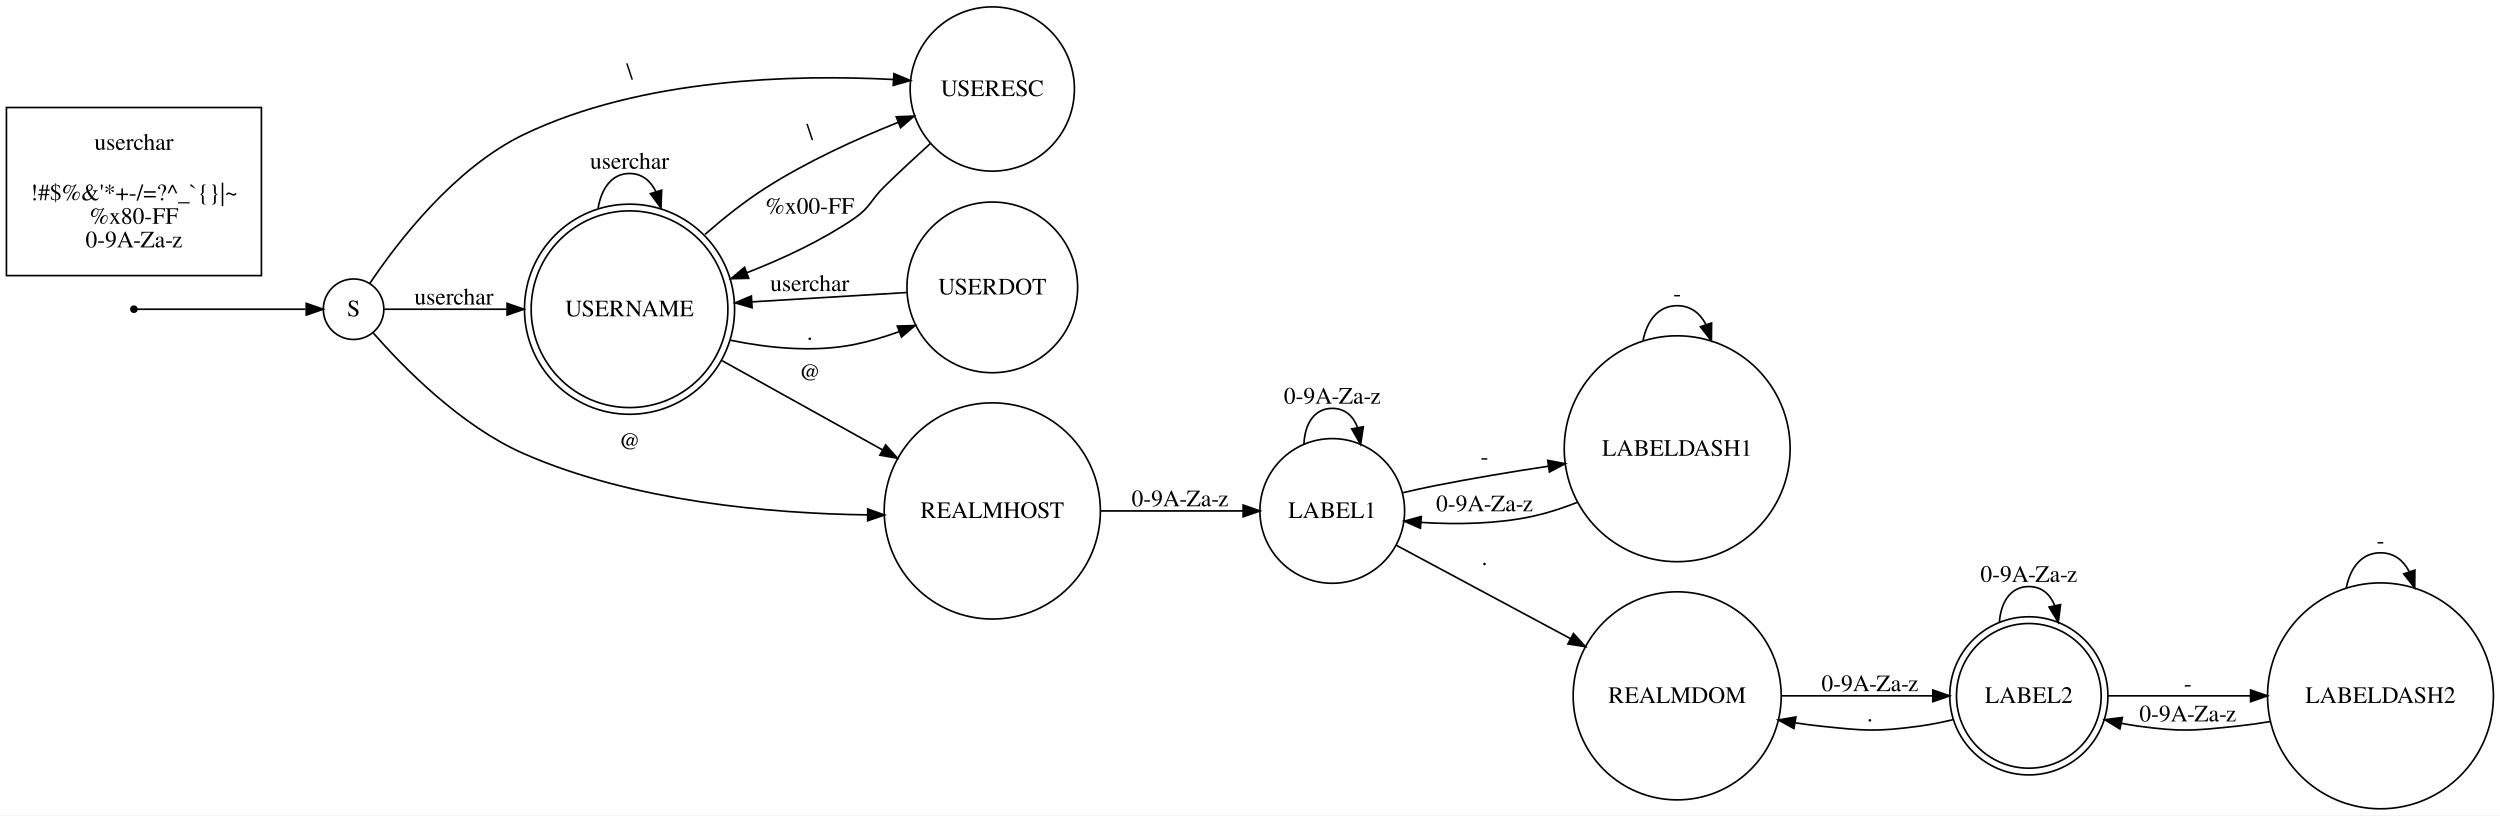
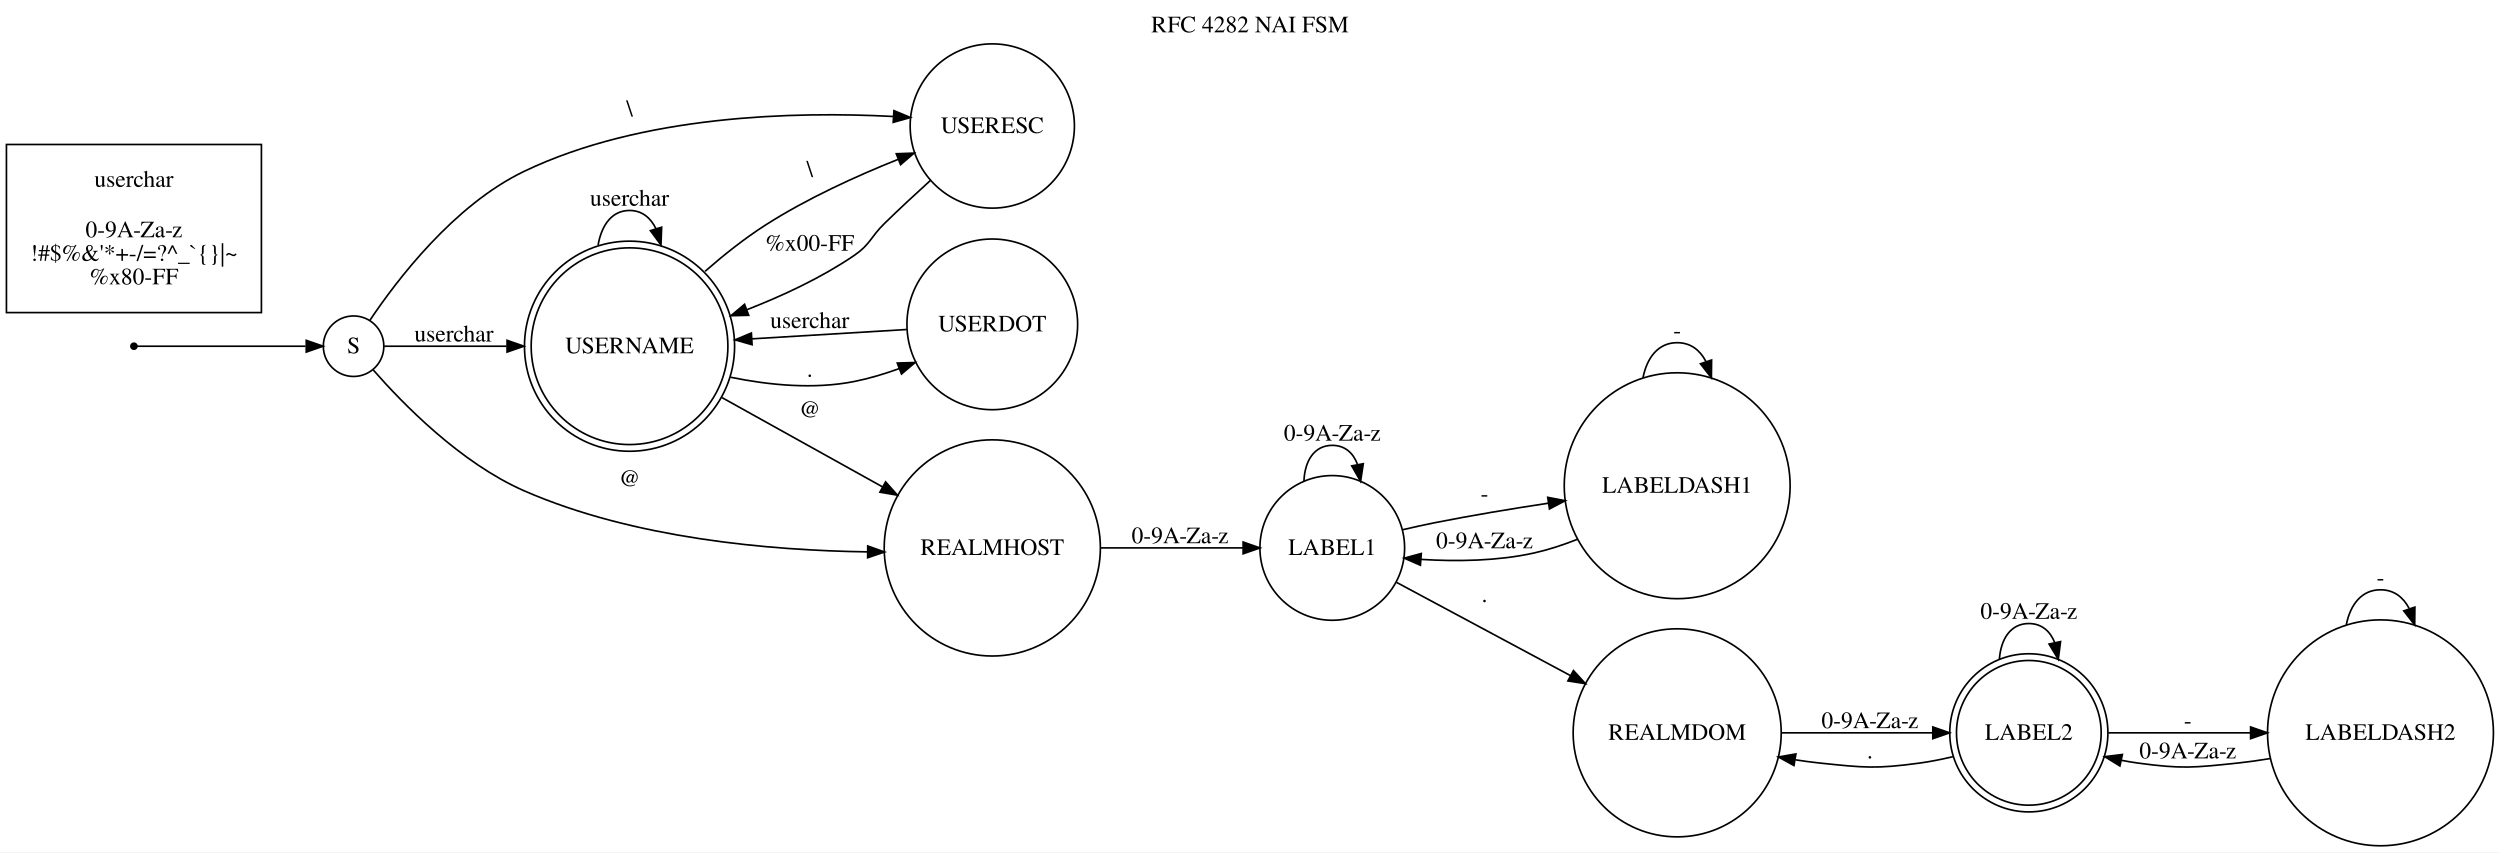
- <svg xmlns="http://www.w3.org/2000/svg" width="1487pt" height="485pt" viewBox="0.00 0.00 1487.23 485.03">
-   <g id="graph0" class="graph" transform="scale(1 1) rotate(0) translate(4 481.0279)">
-     <polygon fill="#ffffff" stroke="transparent" points="-4,4 -4,-481.028 1483.227,-481.028 1483.227,4 -4,4" />
+ <svg xmlns="http://www.w3.org/2000/svg" width="1487pt" height="507pt" viewBox="0.00 0.00 1487.23 507.03">
+   <g id="graph0" class="graph" transform="scale(1 1) rotate(0) translate(4 503.0279)">
+     <polygon fill="#ffffff" stroke="transparent" points="-4,4 -4,-503.028 1483.227,-503.028 1483.227,4 -4,4" />
+     <text text-anchor="middle" x="739.613" y="-483.828" font-family="Times,serif" font-size="14.00" fill="#000000">RFC 4282 NAI FSM</text>
    <g id="node1" class="node">
      <ellipse fill="none" stroke="#000000" cx="370.505" cy="-297.097" rx="58.517" ry="58.517" />
      <ellipse fill="none" stroke="#000000" cx="370.505" cy="-297.097" rx="62.501" ry="62.501" />
      <text text-anchor="middle" x="370.505" y="-292.897" font-family="Times,serif" font-size="14.00" fill="#000000">USERNAME</text>
    </g>
    <g id="edge17" class="edge">
      <path fill="none" stroke="#000000" d="M351.81,-357.316C353.914,-369.301 360.146,-377.847 370.505,-377.847 377.789,-377.847 383.032,-373.622 386.235,-366.947" />
      <polygon fill="#000000" stroke="#000000" points="389.603,-367.904 389.2,-357.316 382.913,-365.844 389.603,-367.904" />
      <text text-anchor="middle" x="370.505" y="-380.647" font-family="Times,serif" font-size="14.00" fill="#000000">userchar</text>
    </g>
    <g id="node5" class="node">
      <ellipse fill="none" stroke="#000000" cx="586.304" cy="-177.097" rx="64.305" ry="64.305" />
      <text text-anchor="middle" x="586.304" y="-172.897" font-family="Times,serif" font-size="14.00" fill="#000000">REALMHOST</text>
    </g>
    <g id="edge22" class="edge">
      <path fill="none" stroke="#000000" d="M425.519,-266.505C454.614,-250.326 490.526,-230.356 521.025,-213.397" />
      <polygon fill="#000000" stroke="#000000" points="522.848,-216.388 529.887,-208.469 519.447,-210.27 522.848,-216.388" />
      <text text-anchor="middle" x="477.704" y="-254.897" font-family="Times,serif" font-size="14.00" fill="#000000">@</text>
    </g>
    <g id="node10" class="node">
      <ellipse fill="none" stroke="#000000" cx="586.304" cy="-428.097" rx="48.862" ry="48.862" />
      <text text-anchor="middle" x="586.304" y="-423.897" font-family="Times,serif" font-size="14.00" fill="#000000">USERESC</text>
    </g>
    <g id="edge18" class="edge">
      <path fill="none" stroke="#000000" d="M415.445,-341.651C426.607,-351.418 438.921,-361.191 451.255,-369.097 475.799,-384.83 505.248,-398.246 530.374,-408.291" />
      <polygon fill="#000000" stroke="#000000" points="529.185,-411.584 539.773,-411.973 531.739,-405.066 529.185,-411.584" />
      <text text-anchor="middle" x="477.704" y="-397.897" font-family="Times,serif" font-size="14.00" fill="#000000">\</text>
    </g>
    <g id="node11" class="node">
      <ellipse fill="none" stroke="#000000" cx="586.304" cy="-310.097" rx="50.774" ry="50.774" />
      <text text-anchor="middle" x="586.304" y="-305.897" font-family="Times,serif" font-size="14.00" fill="#000000">USERDOT</text>
    </g>
    <g id="edge20" class="edge">
      <path fill="none" stroke="#000000" d="M430.564,-278.642C453.645,-273.908 480.194,-271.335 504.152,-276.097 513.046,-277.865 522.185,-280.612 530.987,-283.796" />
      <polygon fill="#000000" stroke="#000000" points="529.789,-287.085 540.38,-287.396 532.295,-280.549 529.789,-287.085" />
      <text text-anchor="middle" x="477.704" y="-278.897" font-family="Times,serif" font-size="14.00" fill="#000000">.</text>
    </g>
    <g id="node2" class="node">
      <ellipse fill="none" stroke="#000000" cx="1202.937" cy="-67.097" rx="43.037" ry="43.037" />
      <ellipse fill="none" stroke="#000000" cx="1202.937" cy="-67.097" rx="47.039" ry="47.039" />
      <text text-anchor="middle" x="1202.937" y="-62.897" font-family="Times,serif" font-size="14.00" fill="#000000">LABEL2</text>
    </g>
    <g id="edge10" class="edge">
      <path fill="none" stroke="#000000" d="M1185.419,-110.856C1186.266,-122.907 1192.105,-132.117 1202.937,-132.117 1210.553,-132.117 1215.701,-127.563 1218.38,-120.671" />
      <polygon fill="#000000" stroke="#000000" points="1221.811,-121.363 1220.454,-110.856 1214.963,-119.916 1221.811,-121.363" />
      <text text-anchor="middle" x="1202.937" y="-134.917" font-family="Times,serif" font-size="14.00" fill="#000000">0-9A-Za-z</text>
    </g>
    <g id="node8" class="node">
      <ellipse fill="none" stroke="#000000" cx="993.744" cy="-67.097" rx="61.891" ry="61.891" />
      <text text-anchor="middle" x="993.744" y="-62.897" font-family="Times,serif" font-size="14.00" fill="#000000">REALMDOM</text>
    </g>
    <g id="edge14" class="edge">
      <path fill="none" stroke="#000000" d="M1157.791,-52.921C1151.184,-51.338 1144.417,-49.98 1137.918,-49.097 1111.9,-45.562 1104.955,-46.365 1078.841,-49.097 1074.026,-49.601 1069.082,-50.261 1064.117,-51.03" />
      <polygon fill="#000000" stroke="#000000" points="1063.21,-47.633 1053.931,-52.746 1064.374,-54.536 1063.21,-47.633" />
      <text text-anchor="middle" x="1108.379" y="-51.897" font-family="Times,serif" font-size="14.00" fill="#000000">.</text>
    </g>
    <g id="node9" class="node">
      <ellipse fill="none" stroke="#000000" cx="1412.13" cy="-67.097" rx="67.194" ry="67.194" />
      <text text-anchor="middle" x="1412.13" y="-62.897" font-family="Times,serif" font-size="14.00" fill="#000000">LABELDASH2</text>
    </g>
    <g id="edge11" class="edge">
      <path fill="none" stroke="#000000" d="M1250.145,-67.097C1275.044,-67.097 1306.228,-67.097 1334.569,-67.097" />
      <polygon fill="#000000" stroke="#000000" points="1334.865,-70.597 1344.865,-67.097 1334.865,-63.597 1334.865,-70.597" />
      <text text-anchor="middle" x="1297.494" y="-69.897" font-family="Times,serif" font-size="14.00" fill="#000000">-</text>
    </g>
    <g id="node3" class="node">
      <ellipse fill="#000000" stroke="#000000" cx="75.67" cy="-297.097" rx="1.8" ry="1.8" />
    </g>
    <g id="node4" class="node">
      <ellipse fill="none" stroke="#000000" cx="206.341" cy="-297.097" rx="18" ry="18" />
      <text text-anchor="middle" x="206.341" y="-292.897" font-family="Times,serif" font-size="14.00" fill="#000000">S</text>
    </g>
    <g id="edge1" class="edge">
      <path fill="none" stroke="#000000" d="M77.518,-297.097C88.238,-297.097 143.18,-297.097 177.761,-297.097" />
      <polygon fill="#000000" stroke="#000000" points="178.191,-300.597 188.191,-297.097 178.191,-293.597 178.191,-300.597" />
    </g>
    <g id="edge15" class="edge">
      <path fill="none" stroke="#000000" d="M224.536,-297.097C242.302,-297.097 270.518,-297.097 297.426,-297.097" />
      <polygon fill="#000000" stroke="#000000" points="297.651,-300.597 307.651,-297.097 297.651,-293.597 297.651,-300.597" />
      <text text-anchor="middle" x="266.048" y="-299.897" font-family="Times,serif" font-size="14.00" fill="#000000">userchar</text>
    </g>
    <g id="edge2" class="edge">
      <path fill="none" stroke="#000000" d="M218.071,-282.932C235.399,-263.106 269.897,-227.659 307.755,-211.097 372.808,-182.637 454.076,-175.563 512.01,-174.748" />
      <polygon fill="#000000" stroke="#000000" points="512.212,-178.247 522.184,-174.666 512.156,-171.247 512.212,-178.247" />
      <text text-anchor="middle" x="370.505" y="-213.897" font-family="Times,serif" font-size="14.00" fill="#000000">@</text>
    </g>
    <g id="edge16" class="edge">
      <path fill="none" stroke="#000000" d="M215.966,-312.386C231.831,-336.08 265.917,-381.026 307.755,-401.097 377.697,-434.651 468.746,-436.853 527.368,-433.759" />
      <polygon fill="#000000" stroke="#000000" points="527.791,-437.24 537.565,-433.15 527.374,-430.253 527.791,-437.24" />
      <text text-anchor="middle" x="370.505" y="-433.897" font-family="Times,serif" font-size="14.00" fill="#000000">\</text>
    </g>
    <g id="node6" class="node">
      <ellipse fill="none" stroke="#000000" cx="788.552" cy="-177.097" rx="43.039" ry="43.039" />
      <text text-anchor="middle" x="788.552" y="-172.897" font-family="Times,serif" font-size="14.00" fill="#000000">LABEL1</text>
    </g>
    <g id="edge3" class="edge">
      <path fill="none" stroke="#000000" d="M650.574,-177.097C677.94,-177.097 709.477,-177.097 735.487,-177.097" />
      <polygon fill="#000000" stroke="#000000" points="735.531,-180.597 745.53,-177.097 735.53,-173.597 735.531,-180.597" />
      <text text-anchor="middle" x="697.994" y="-179.897" font-family="Times,serif" font-size="14.00" fill="#000000">0-9A-Za-z</text>
    </g>
    <g id="edge4" class="edge">
      <path fill="none" stroke="#000000" d="M771.702,-216.712C772.125,-228.726 777.741,-238.117 788.552,-238.117 795.984,-238.117 800.961,-233.678 803.483,-227" />
      <polygon fill="#000000" stroke="#000000" points="807.009,-227.184 805.401,-216.712 800.128,-225.901 807.009,-227.184" />
      <text text-anchor="middle" x="788.552" y="-240.917" font-family="Times,serif" font-size="14.00" fill="#000000">0-9A-Za-z</text>
    </g>
    <g id="node7" class="node">
      <ellipse fill="none" stroke="#000000" cx="993.744" cy="-214.097" rx="67.194" ry="67.194" />
      <text text-anchor="middle" x="993.744" y="-209.897" font-family="Times,serif" font-size="14.00" fill="#000000">LABELDASH1</text>
    </g>
    <g id="edge5" class="edge">
      <path fill="none" stroke="#000000" d="M830.457,-187.922C836.839,-189.419 843.365,-190.863 849.571,-192.097 871.43,-196.442 895.301,-200.4 917.216,-203.724" />
      <polygon fill="#000000" stroke="#000000" points="916.727,-207.189 927.134,-205.205 917.761,-200.266 916.727,-207.189" />
      <text text-anchor="middle" x="879.109" y="-204.897" font-family="Times,serif" font-size="14.00" fill="#000000">-</text>
    </g>
    <g id="edge8" class="edge">
      <path fill="none" stroke="#000000" d="M826.666,-156.665C855.711,-141.094 896.351,-119.308 930.276,-101.121" />
      <polygon fill="#000000" stroke="#000000" points="932.038,-104.148 939.197,-96.339 928.73,-97.979 932.038,-104.148" />
      <text text-anchor="middle" x="879.109" y="-144.897" font-family="Times,serif" font-size="14.00" fill="#000000">.</text>
    </g>
    <g id="edge7" class="edge">
      <path fill="none" stroke="#000000" d="M934.479,-182.274C926.011,-178.909 917.25,-176.018 908.647,-174.097 886.956,-169.253 862.514,-168.962 841.37,-170.272" />
      <polygon fill="#000000" stroke="#000000" points="840.991,-166.791 831.281,-171.031 841.516,-173.771 840.991,-166.791" />
      <text text-anchor="middle" x="879.109" y="-176.897" font-family="Times,serif" font-size="14.00" fill="#000000">0-9A-Za-z</text>
    </g>
    <g id="edge6" class="edge">
      <path fill="none" stroke="#000000" d="M973.392,-278.297C975.827,-290.538 982.611,-299.194 993.744,-299.194 1001.572,-299.194 1007.25,-294.914 1010.778,-288.118" />
      <polygon fill="#000000" stroke="#000000" points="1014.211,-288.891 1014.096,-278.297 1007.579,-286.65 1014.211,-288.891" />
      <text text-anchor="middle" x="993.744" y="-301.994" font-family="Times,serif" font-size="14.00" fill="#000000">-</text>
    </g>
    <g id="edge9" class="edge">
      <path fill="none" stroke="#000000" d="M1055.66,-67.097C1084.202,-67.097 1117.863,-67.097 1145.794,-67.097" />
      <polygon fill="#000000" stroke="#000000" points="1145.806,-70.597 1155.806,-67.097 1145.805,-63.597 1145.806,-70.597" />
      <text text-anchor="middle" x="1108.379" y="-69.897" font-family="Times,serif" font-size="14.00" fill="#000000">0-9A-Za-z</text>
    </g>
    <g id="edge13" class="edge">
      <path fill="none" stroke="#000000" d="M1346.376,-51.775C1339.869,-50.685 1333.34,-49.757 1327.032,-49.097 1300.919,-46.365 1293.973,-45.562 1267.956,-49.097 1264.707,-49.539 1261.39,-50.099 1258.06,-50.747" />
      <polygon fill="#000000" stroke="#000000" points="1257.108,-47.372 1248.083,-52.921 1258.599,-54.211 1257.108,-47.372" />
      <text text-anchor="middle" x="1297.494" y="-51.897" font-family="Times,serif" font-size="14.00" fill="#000000">0-9A-Za-z</text>
    </g>
    <g id="edge12" class="edge">
      <path fill="none" stroke="#000000" d="M1391.777,-131.297C1394.213,-143.538 1400.997,-152.194 1412.13,-152.194 1419.957,-152.194 1425.635,-147.915 1429.163,-141.118" />
      <polygon fill="#000000" stroke="#000000" points="1432.596,-141.891 1432.482,-131.297 1425.965,-139.65 1432.596,-141.891" />
      <text text-anchor="middle" x="1412.13" y="-154.994" font-family="Times,serif" font-size="14.00" fill="#000000">-</text>
    </g>
    <g id="edge19" class="edge">
      <path fill="none" stroke="#000000" d="M549.551,-395.757C540.468,-387.523 530.851,-378.596 522.152,-370.097 513.831,-361.968 513.764,-357.648 504.152,-351.097 484.787,-337.9 461.707,-327.132 440.221,-318.782" />
      <polygon fill="#000000" stroke="#000000" points="441.396,-315.485 430.804,-315.234 438.927,-322.036 441.396,-315.485" />
      <text text-anchor="middle" x="477.704" y="-353.897" font-family="Times,serif" font-size="14.00" fill="#000000">%x00-FF</text>
    </g>
    <g id="edge21" class="edge">
      <path fill="none" stroke="#000000" d="M535.418,-307.032C507.946,-305.377 473.556,-303.305 443.3,-301.482" />
      <polygon fill="#000000" stroke="#000000" points="443.405,-297.982 433.213,-300.875 442.984,-304.97 443.405,-297.982" />
      <text text-anchor="middle" x="477.704" y="-307.897" font-family="Times,serif" font-size="14.00" fill="#000000">userchar</text>
    </g>
    <g id="node12" class="node">
      <polygon fill="none" stroke="#000000" points="151.512,-417.097 -.171,-417.097 -.171,-317.097 151.512,-317.097 151.512,-417.097" />
      <text text-anchor="middle" x="75.67" y="-391.897" font-family="Times,serif" font-size="14.00" fill="#000000">userchar </text>
-       <text text-anchor="middle" x="75.67" y="-361.897" font-family="Times,serif" font-size="14.00" fill="#000000">!#$%&amp;'*+-/=?^_`{}|~</text>
-       <text text-anchor="middle" x="75.67" y="-347.897" font-family="Times,serif" font-size="14.00" fill="#000000">%x80-FF</text>
-       <text text-anchor="middle" x="75.67" y="-333.897" font-family="Times,serif" font-size="14.00" fill="#000000">0-9A-Za-z</text>
+       <text text-anchor="middle" x="75.67" y="-361.897" font-family="Times,serif" font-size="14.00" fill="#000000">0-9A-Za-z</text>
+       <text text-anchor="middle" x="75.67" y="-347.897" font-family="Times,serif" font-size="14.00" fill="#000000">!#$%&amp;'*+-/=?^_`{}|~</text>
+       <text text-anchor="middle" x="75.67" y="-333.897" font-family="Times,serif" font-size="14.00" fill="#000000">%x80-FF</text>
    </g>
  </g>
</svg>
